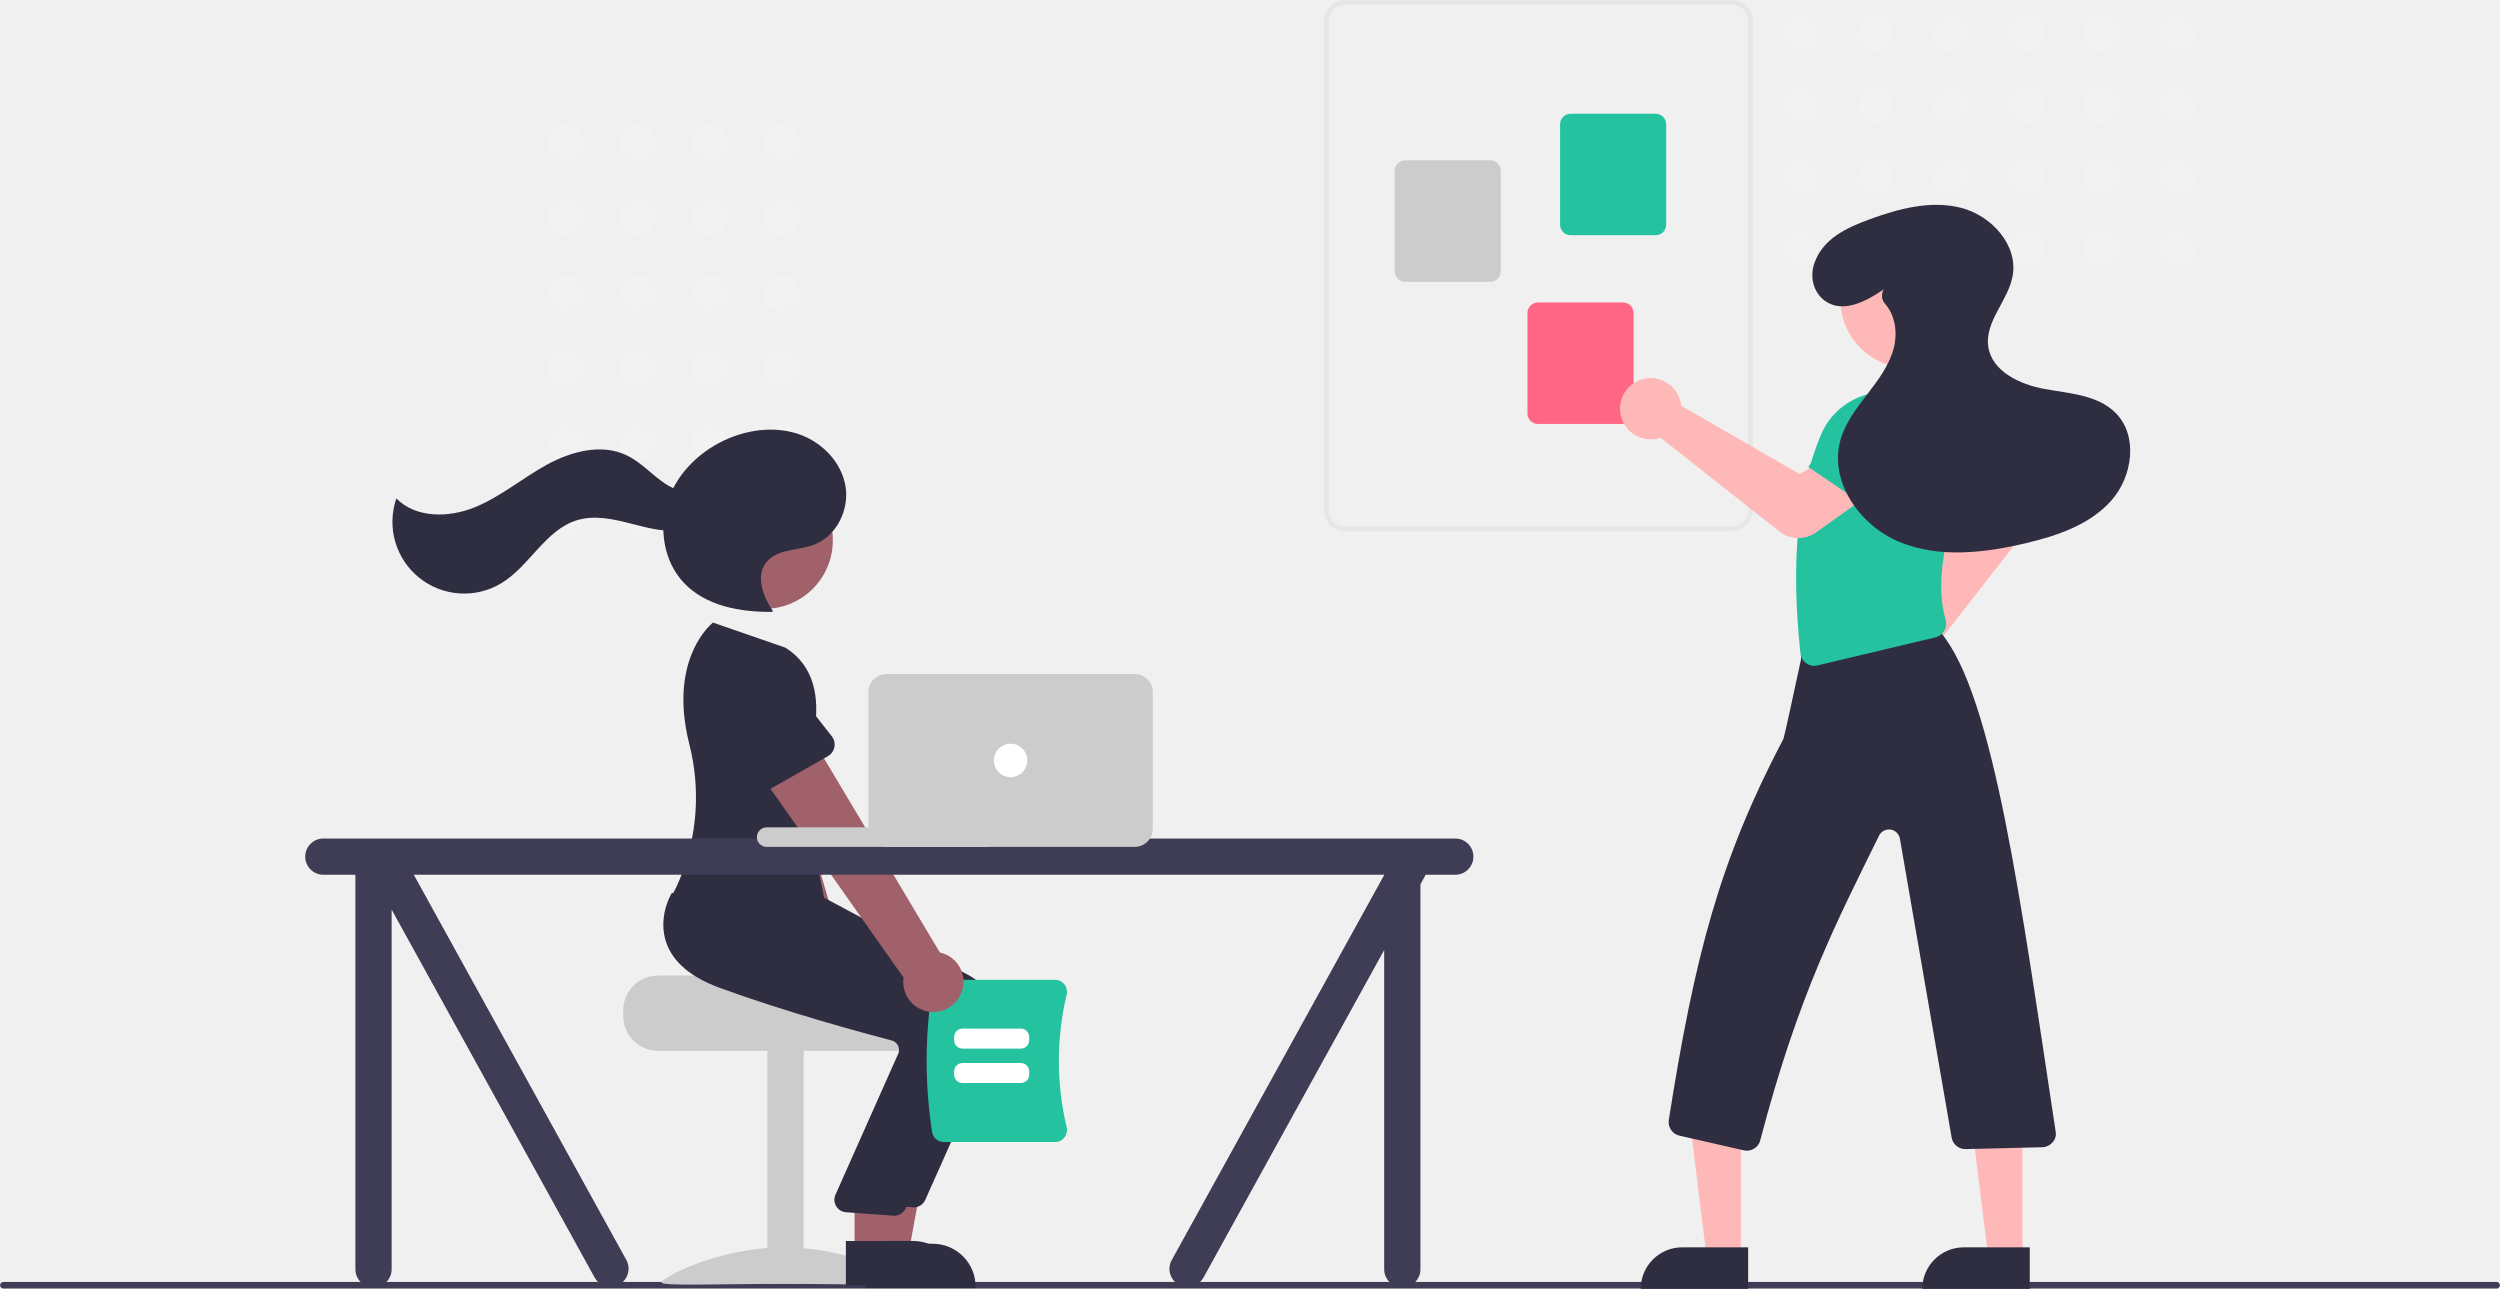
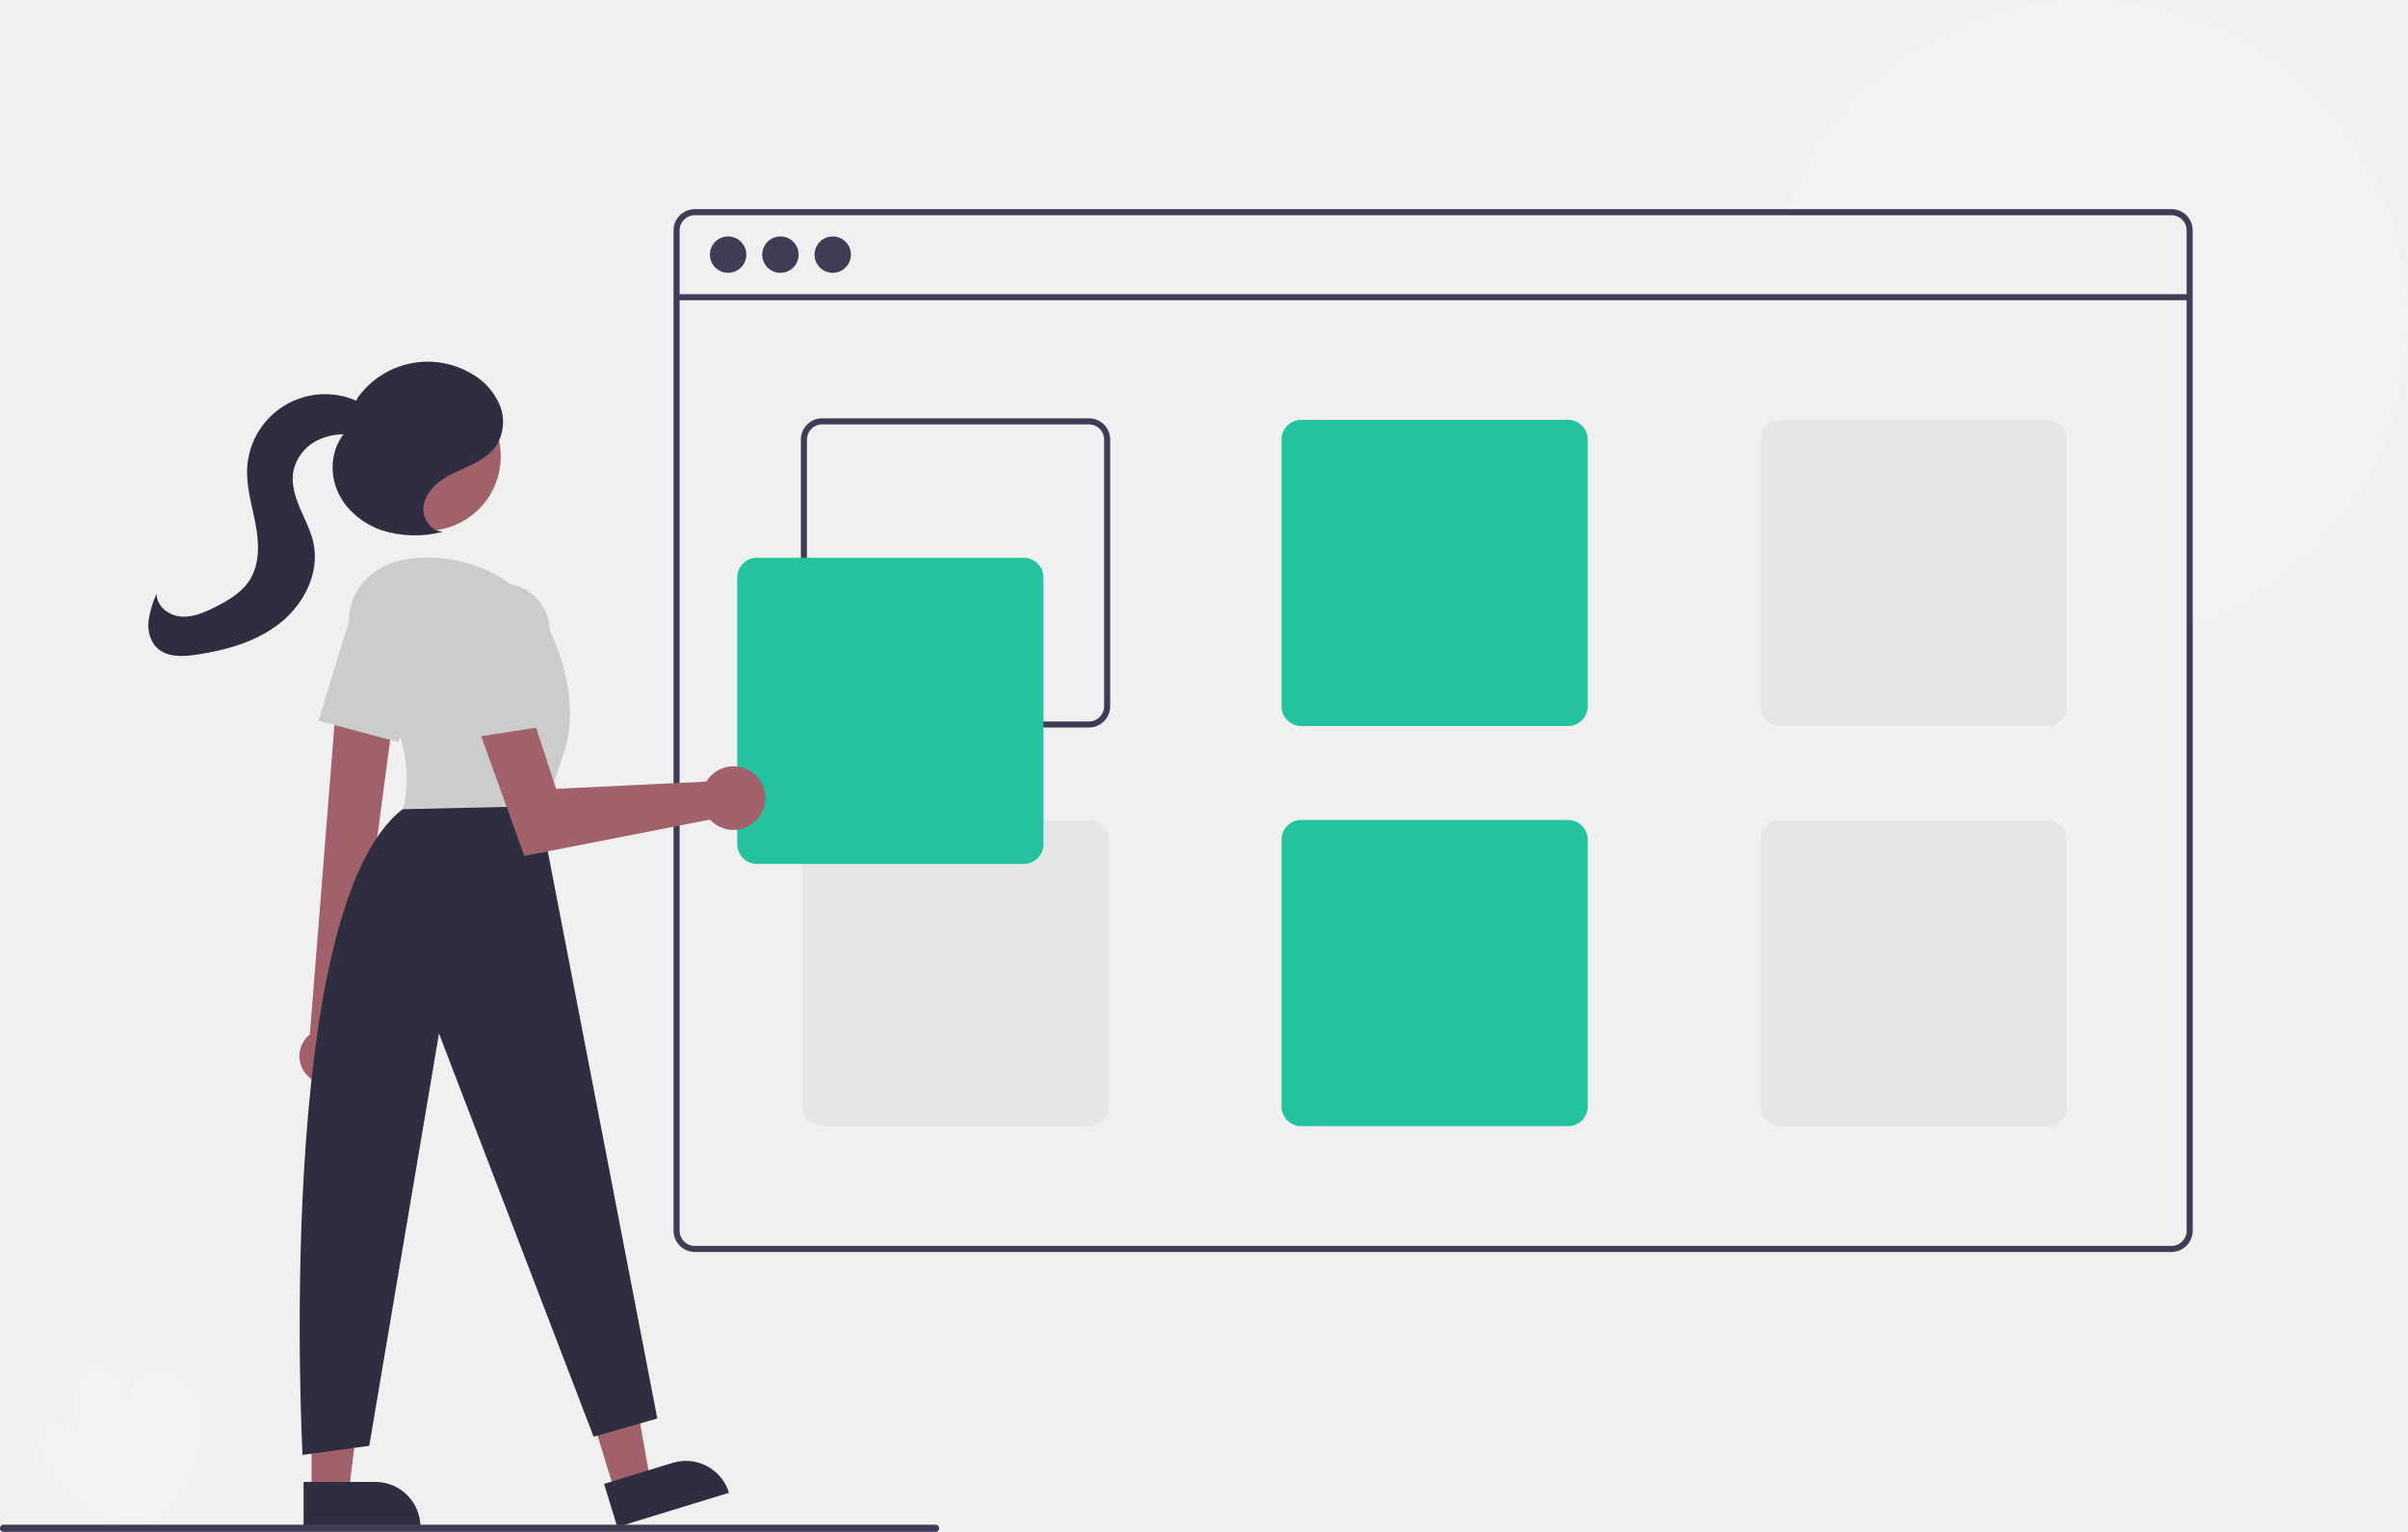
- <svg xmlns="http://www.w3.org/2000/svg" data-name="Layer 1" width="896.675" height="462.272" viewBox="0 0 896.675 462.272">
-   <path d="M1047.147,681.033H152.853a1.191,1.191,0,0,1,0-2.381h894.294a1.191,1.191,0,0,1,0,2.381Z" transform="translate(-151.6623 -218.8641)" fill="#3f3d56" />
-   <circle cx="280.353" cy="50.98" r="6.467" fill="#f2f2f2" />
-   <circle cx="254.58" cy="50.98" r="6.467" fill="#f2f2f2" />
-   <circle cx="228.807" cy="50.98" r="6.467" fill="#f2f2f2" />
-   <circle cx="203.033" cy="50.98" r="6.467" fill="#f2f2f2" />
-   <circle cx="280.353" cy="77.98" r="6.467" fill="#f2f2f2" />
-   <circle cx="254.58" cy="77.98" r="6.467" fill="#f2f2f2" />
-   <circle cx="228.807" cy="77.98" r="6.467" fill="#f2f2f2" />
-   <circle cx="203.033" cy="77.98" r="6.467" fill="#f2f2f2" />
-   <circle cx="280.353" cy="104.98" r="6.467" fill="#f2f2f2" />
-   <circle cx="254.58" cy="104.98" r="6.467" fill="#f2f2f2" />
-   <circle cx="228.807" cy="104.98" r="6.467" fill="#f2f2f2" />
-   <circle cx="203.033" cy="104.98" r="6.467" fill="#f2f2f2" />
-   <circle cx="280.353" cy="131.98" r="6.467" fill="#f2f2f2" />
-   <circle cx="254.58" cy="131.98" r="6.467" fill="#f2f2f2" />
-   <circle cx="228.807" cy="131.98" r="6.467" fill="#f2f2f2" />
-   <circle cx="203.033" cy="131.98" r="6.467" fill="#f2f2f2" />
-   <circle cx="280.353" cy="158.98" r="6.467" fill="#f2f2f2" />
-   <circle cx="254.58" cy="158.98" r="6.467" fill="#f2f2f2" />
-   <circle cx="228.807" cy="158.98" r="6.467" fill="#f2f2f2" />
-   <circle cx="203.033" cy="158.98" r="6.467" fill="#f2f2f2" />
-   <circle cx="280.353" cy="185.98" r="6.467" fill="#f2f2f2" />
-   <circle cx="254.58" cy="185.98" r="6.467" fill="#f2f2f2" />
-   <circle cx="228.807" cy="185.98" r="6.467" fill="#f2f2f2" />
-   <circle cx="203.033" cy="185.98" r="6.467" fill="#f2f2f2" />
-   <path d="M375.19,581.264v2a12.511,12.511,0,0,0,12.5,12.5h90a12.505,12.505,0,0,0,12.5-12.5v-2a12.41,12.41,0,0,0-2.9-8,12.859,12.859,0,0,0-2.11-2s-49.48-1.12-49.48-2.5H387.69A12.517,12.517,0,0,0,375.19,581.264Z" transform="translate(-151.6623 -218.8641)" fill="#ccc" />
-   <rect x="275.252" y="376.403" width="13" height="84" fill="#ccc" />
-   <path d="M476.914,678.811c0,1.405-19.699.543-44,.543s-44,.861-44-.543,19.699-12.543,44-12.543S476.914,677.406,476.914,678.811Z" transform="translate(-151.6623 -218.8641)" fill="#ccc" />
-   <path d="M459.041,579.568a10.743,10.743,0,0,0-3.807-16.027L427.681,469.656l-20.981,10.276,33.681,89.055a10.801,10.801,0,0,0,18.66,10.581Z" transform="translate(-151.6623 -218.8641)" fill="#a0616a" />
-   <path d="M433.923,485.335l-23.483,6.357a4.817,4.817,0,0,1-6.042-4.086l-2.838-24.087a13.377,13.377,0,0,1,25.846-6.915l9.674,22.156a4.817,4.817,0,0,1-3.156,6.576Z" transform="translate(-151.6623 -218.8641)" fill="#25c2a0" />
-   <polygon points="313.516 450.101 325.776 450.1 331.609 418.304 313.514 418.304 313.516 450.101" fill="#a0616a" />
-   <path d="M462.051,664.962l24.144-.001h.001a15.386,15.386,0,0,1,15.386,15.386v.5l-39.531.001Z" transform="translate(-151.6623 -218.8641)" fill="#2f2e41" />
-   <path d="M479.409,651.914q-.214,0-.43-.021l-16.967-1.235a4.5,4.5,0,0,1-3.809-6.029l22.707-51.015a3.498,3.498,0,0,0-.196-2.799,3.451,3.451,0,0,0-2.211-1.76c-10.677-2.791-38.072-10.223-61.786-18.918-10.16-3.726-16.559-9.109-19.019-16.002-3.243-9.087,1.555-17.374,1.76-17.722l.161-.272,22.315,2.028,24.191,2.058,53.013,28.428a20.086,20.086,0,0,1,8.819,25.784l-24.441,54.808A4.497,4.497,0,0,1,479.409,651.914Z" transform="translate(-151.6623 -218.8641)" fill="#2f2e41" />
-   <circle cx="274.15" cy="193.816" r="24.561" fill="#a0616a" />
-   <polygon points="306.516 449.101 318.776 449.1 324.609 417.304 306.514 417.304 306.516 449.101" fill="#a0616a" />
-   <path d="M455.051,663.962l24.144-.001h.001a15.386,15.386,0,0,1,15.386,15.386v.5l-39.531.001Z" transform="translate(-151.6623 -218.8641)" fill="#2f2e41" />
-   <path d="M472.409,654.914q-.214,0-.43-.021l-16.967-1.235a4.5,4.5,0,0,1-3.809-6.029l22.707-51.015a3.498,3.498,0,0,0-.196-2.799,3.451,3.451,0,0,0-2.211-1.76c-10.677-2.791-38.072-10.223-61.786-18.918-10.16-3.726-16.559-9.109-19.019-16.002-3.243-9.087,1.555-17.374,1.76-17.722l.161-.272,22.315,2.028,24.191,2.058,53.013,28.428a20.086,20.086,0,0,1,8.819,25.784l-24.441,54.808A4.497,4.497,0,0,1,472.409,654.914Z" transform="translate(-151.6623 -218.8641)" fill="#2f2e41" />
-   <path d="M433.387,451.168l-26-9s-16.322,12.54-8.481,43.649a77.012,77.012,0,0,1-3.4,48.32,49.778,49.778,0,0,1-2.619,5.531s29,35,56,9l-10.5-50.5S454.887,464.668,433.387,451.168Z" transform="translate(-151.6623 -218.8641)" fill="#2f2e41" />
-   <path d="M428.862,438.076c-3.496-5.232-6.254-12.488-2.406-17.466,3.799-4.914,11.292-4.19,17.111-6.365,8.104-3.029,12.804-12.549,11.338-21.076s-8.31-15.594-16.464-18.486-17.348-1.951-25.333,1.379c-9.829,4.1-18.261,12.03-21.797,22.076s-1.646,22.108,5.689,29.83c7.864,8.278,20.206,10.485,31.623,10.351" transform="translate(-151.6623 -218.8641)" fill="#2f2e41" />
-   <path d="M406.015,393.444c-4.405,3.586-11.125,1.993-15.854-1.154s-8.565-7.628-13.681-10.096c-9.019-4.35-19.924-1.458-28.702,3.36s-16.559,11.475-25.831,15.256-21.104,3.968-28.125-3.172a25.732,25.732,0,0,0,37.71,30.371c10.159-6.188,15.771-19.164,27.166-22.579,6.306-1.89,13.076-.368,19.449,1.281s13.018,3.43,19.449,2.027,12.447-7.183,11.629-13.715Z" transform="translate(-151.6623 -218.8641)" fill="#2f2e41" />
-   <path d="M485.969,624.871a167.506,167.506,0,0,1,0-50.975,4.303,4.303,0,0,1,4.237-3.606h39.873a4.247,4.247,0,0,1,3.355,1.626,4.319,4.319,0,0,1,.807,3.705,102.328,102.328,0,0,0-0,47.525,4.318,4.318,0,0,1-.807,3.705,4.247,4.247,0,0,1-3.355,1.626H490.206A4.303,4.303,0,0,1,485.969,624.871Z" transform="translate(-151.6623 -218.8641)" fill="#25c2a0" />
-   <path d="M517.808,594.966H496.885a3.003,3.003,0,0,1-3-3v-1.172a3.003,3.003,0,0,1,3-3h20.924a3.003,3.003,0,0,1,3,3v1.172A3.003,3.003,0,0,1,517.808,594.966Z" transform="translate(-151.6623 -218.8641)" fill="#fff" />
-   <path d="M517.808,607.311H496.885a3.003,3.003,0,0,1-3-3v-1.172a3.003,3.003,0,0,1,3-3h20.924a3.003,3.003,0,0,1,3,3V604.311A3.003,3.003,0,0,1,517.808,607.311Z" transform="translate(-151.6623 -218.8641)" fill="#fff" />
-   <path d="M496.454,575.068a10.743,10.743,0,0,0-7.69-14.567L438.628,476.477,420.88,491.669l54.862,77.816a10.801,10.801,0,0,0,20.712,5.584Z" transform="translate(-151.6623 -218.8641)" fill="#a0616a" />
-   <path d="M448.589,490.099l-21.15,12.022a4.817,4.817,0,0,1-6.871-2.446l-8.766-22.614a13.377,13.377,0,0,1,23.298-13.153l14.903,19.036a4.817,4.817,0,0,1-1.413,7.156Z" transform="translate(-151.6623 -218.8641)" fill="#2f2e41" />
-   <path d="M673.63,519.614h-406a6.5,6.5,0,1,0,0,13h11.5v141.5a6.5,6.5,0,0,0,13,0V545.104l72.871,132.078a6.5,6.5,0,0,0,11.258-6.5L300.083,532.614H648.13v.084l-76.129,137.984a6.5,6.5,0,1,0,11.258,6.5L648.13,559.604V674.114a6.5,6.5,0,0,0,13,0V536.041l1.891-3.427h10.609a6.5,6.5,0,0,0,0-13Z" transform="translate(-151.6623 -218.8641)" fill="#3f3d56" />
-   <rect x="271.467" y="296.75" width="86" height="7" rx="3.5" fill="#ccc" />
-   <path d="M558.63,522.614h-89a6.507,6.507,0,0,1-6.5-6.5v-49a6.507,6.507,0,0,1,6.5-6.5h89a6.507,6.507,0,0,1,6.5,6.5v49A6.507,6.507,0,0,1,558.63,522.614Z" transform="translate(-151.6623 -218.8641)" fill="#ccc" />
-   <circle cx="362.467" cy="272.75" r="6" fill="#fff" />
-   <path d="M626.55,401.886v-175.5a7.53,7.53,0,0,1,7.521-7.521H772.8a7.53,7.53,0,0,1,7.521,7.521v175.5a7.53,7.53,0,0,1-7.521,7.521H634.072A7.53,7.53,0,0,1,626.55,401.886Zm7.521-181.35a5.857,5.857,0,0,0-5.85,5.85v175.5a5.857,5.857,0,0,0,5.85,5.85H772.8a5.857,5.857,0,0,0,5.85-5.85v-175.5a5.857,5.857,0,0,0-5.85-5.85Z" transform="translate(-151.6623 -218.8641)" fill="#e6e6e6" />
-   <path d="M711.215,299.462V263.426a3.765,3.765,0,0,1,3.761-3.761h30.537a3.765,3.765,0,0,1,3.761,3.761v36.036a3.765,3.765,0,0,1-3.761,3.761h-30.537A3.765,3.765,0,0,1,711.215,299.462Z" transform="translate(-151.6623 -218.8641)" fill="#25c2a0" />
-   <path d="M651.88,316.176V280.14a3.765,3.765,0,0,1,3.761-3.761h30.537a3.765,3.765,0,0,1,3.761,3.761v36.036a3.765,3.765,0,0,1-3.761,3.761h-30.537A3.765,3.765,0,0,1,651.88,316.176Z" transform="translate(-151.6623 -218.8641)" fill="#ccc" />
-   <path d="M699.515,367.155V331.119a3.765,3.765,0,0,1,3.761-3.761h30.537a3.765,3.765,0,0,1,3.761,3.761v36.036a3.765,3.765,0,0,1-3.761,3.761h-30.537A3.765,3.765,0,0,1,699.515,367.155Z" transform="translate(-151.6623 -218.8641)" fill="#ff6584" />
-   <circle cx="780.741" cy="11.82" r="6.467" fill="#f2f2f2" />
-   <circle cx="780.741" cy="37.594" r="6.467" fill="#f2f2f2" />
-   <circle cx="780.741" cy="63.367" r="6.467" fill="#f2f2f2" />
-   <circle cx="780.741" cy="89.14" r="6.467" fill="#f2f2f2" />
-   <circle cx="753.741" cy="11.82" r="6.467" fill="#f2f2f2" />
-   <circle cx="753.741" cy="37.594" r="6.467" fill="#f2f2f2" />
-   <circle cx="753.741" cy="63.367" r="6.467" fill="#f2f2f2" />
-   <circle cx="753.741" cy="89.14" r="6.467" fill="#f2f2f2" />
-   <circle cx="726.741" cy="11.82" r="6.467" fill="#f2f2f2" />
-   <circle cx="726.741" cy="37.594" r="6.467" fill="#f2f2f2" />
-   <circle cx="726.741" cy="63.367" r="6.467" fill="#f2f2f2" />
-   <circle cx="726.741" cy="89.14" r="6.467" fill="#f2f2f2" />
-   <circle cx="699.741" cy="11.82" r="6.467" fill="#f2f2f2" />
-   <circle cx="699.741" cy="37.594" r="6.467" fill="#f2f2f2" />
-   <circle cx="699.741" cy="63.367" r="6.467" fill="#f2f2f2" />
-   <circle cx="699.741" cy="89.14" r="6.467" fill="#f2f2f2" />
-   <circle cx="672.741" cy="11.82" r="6.467" fill="#f2f2f2" />
-   <circle cx="672.741" cy="37.594" r="6.467" fill="#f2f2f2" />
-   <circle cx="672.741" cy="63.367" r="6.467" fill="#f2f2f2" />
-   <circle cx="672.741" cy="89.14" r="6.467" fill="#f2f2f2" />
-   <circle cx="645.741" cy="11.82" r="6.467" fill="#f2f2f2" />
-   <circle cx="645.741" cy="37.594" r="6.467" fill="#f2f2f2" />
-   <circle cx="645.741" cy="63.367" r="6.467" fill="#f2f2f2" />
-   <circle cx="645.741" cy="89.14" r="6.467" fill="#f2f2f2" />
-   <path d="M823.457,460.117a11.003,11.003,0,0,1,7.768-14.464,10.59,10.59,0,0,1,1.451-.236l24.303-42.599-6.137-10.542,15.275-11.785,11.687,16.232a11.149,11.149,0,0,1-.26,13.309L844.179,452.745a10.507,10.507,0,0,1,.311,1.035A11.003,11.003,0,0,1,835.13,467.269a10.706,10.706,0,0,1-1.347.084A11.036,11.036,0,0,1,823.457,460.117Z" transform="translate(-151.6623 -218.8641)" fill="#ffb8b8" />
-   <polygon points="624.38 450.888 612.12 450.887 606.288 403.599 624.382 403.6 624.38 450.888" fill="#ffb8b8" />
-   <path d="M603.363,447.384H627.007a0,0,0,0,1,0,0v14.887a0,0,0,0,1,0,0H588.476a0,0,0,0,1,0,0v0A14.887,14.887,0,0,1,603.363,447.384Z" fill="#2f2e41" />
-   <polygon points="725.38 450.888 713.12 450.887 707.288 403.599 725.382 403.6 725.38 450.888" fill="#ffb8b8" />
-   <path d="M704.363,447.384H728.007a0,0,0,0,1,0,0v14.887a0,0,0,0,1,0,0H689.476a0,0,0,0,1,0,0v0A14.887,14.887,0,0,1,704.363,447.384Z" fill="#2f2e41" />
-   <path d="M869.518,382.793l-27.525,10.459-6.72-18.667a11.168,11.168,0,0,1,5.002-13.5h0a11.168,11.168,0,0,1,14.262,2.784Z" transform="translate(-151.6623 -218.8641)" fill="#25c2a0" />
-   <path d="M777.101,631.452l-23.084-5.265a4.986,4.986,0,0,1-3.812-5.619c9.263-58.709,18.174-93.091,41.14-136.752.321-.814,3.907-17.338,6.247-28.285a4.972,4.972,0,0,1,4.214-5.024l43.044-6.625a5.57,5.57,0,0,1,2.021-.304l.43.082-.005.423c-.005.438-.441.504-.604.53l-.572.088a6.685,6.685,0,0,1,1.775,1.207c18.86,22.684,28.667,97.04,41.123,179.185a4.484,4.484,0,0,1-1.304,3.647,4.933,4.933,0,0,1-3.538,1.601l-27.501.67a4.982,4.982,0,0,1-5.035-4.218L833.115,519.743a3.974,3.974,0,0,0-7.495-1.156c-14.944,30.435-28.881,56.755-42.606,109.266a4.953,4.953,0,0,1-4.792,3.726A5.03,5.03,0,0,1,777.101,631.452Z" transform="translate(-151.6623 -218.8641)" fill="#2f2e41" />
-   <path d="M799.508,456.753a4.999,4.999,0,0,1-2.083-3.549c-3.525-32.91-1.07-58.664,7.506-78.735a24.992,24.992,0,0,1,16.567-14.18l22.25-1.123.115.056a26.005,26.005,0,0,1,14.219,27.588c-7.156,18.863-13.148,38.503-8.579,54.346a5.122,5.122,0,0,1-.484,3.983,4.884,4.884,0,0,1-3.116,2.309l-42.378,10.081a4.964,4.964,0,0,1-4.017-.777Z" transform="translate(-151.6623 -218.8641)" fill="#25c2a0" />
-   <path d="M789.93,409.526l-42.674-33.666a10.516,10.516,0,0,1-1.036.306A11.027,11.027,0,0,1,737.402,374.474a10.913,10.913,0,0,1-4.626-7.733,11.023,11.023,0,0,1,7.209-11.638,11.004,11.004,0,0,1,14.426,7.837,10.573,10.573,0,0,1,.229,1.452l42.481,24.507,10.572-6.086,11.711,15.332-16.414,11.699a10.942,10.942,0,0,1-13.06-.318Z" transform="translate(-151.6623 -218.8641)" fill="#ffb8b8" />
-   <path d="M824.611,402.92l-24.349-16.557,11.443-16.207a11.168,11.168,0,0,1,13.929-3.64l0,0a11.168,11.168,0,0,1,5.894,13.283Z" transform="translate(-151.6623 -218.8641)" fill="#25c2a0" />
-   <circle cx="684.659" cy="107.431" r="24.561" fill="#ffb8b8" />
-   <path d="M827.316,322.637c-6.313,4.321-14.601,8.762-21.049,4.161-4.234-3.021-5.567-8.615-3.851-13.525,3.087-8.829,11.569-12.715,19.681-15.695,10.544-3.873,22.026-6.954,32.911-4.181s20.506,13.313,18.541,24.373c-1.58,8.894-9.97,16.295-8.779,25.25,1.199,9.012,11.334,13.756,20.281,15.367s18.96,2.128,25.391,8.555c8.203,8.199,6.155,22.853-1.564,31.51s-19.367,12.58-30.654,15.248c-14.955,3.534-31.129,5.392-45.332-.474s-25.256-21.654-21.141-36.46c1.738-6.254,5.832-11.539,9.789-16.685s7.963-10.526,9.472-16.839c1.258-5.261.327-11.369-3.162-15.315a4.437,4.437,0,0,1-.594-5.186Z" transform="translate(-151.6623 -218.8641)" fill="#2f2e41" />
+ <svg xmlns="http://www.w3.org/2000/svg" data-name="Layer 1" width="794.122" height="505.345" viewBox="0 0 794.122 505.345">
+   <path d="M247.458,701.198c-12.251-1.008-23.067-9.871-29.218-20.514-2.063-3.569-3.476-8.251-1.14-11.647a6.409,6.409,0,0,1,11.315,1.471,62.045,62.045,0,0,1-.965-12.641c.094-3.586.772-7.641,3.754-9.635,3.459-2.313,8.445-.477,10.962,2.838s3.199,7.627,3.803,11.744a10.83,10.83,0,0,1,12.039-13.657c5.067.765,9.036,5.152,10.585,10.036s1.065,10.181.068,15.207c-1.169,5.894-3.066,11.741-6.481,16.684s-8.488,8.929-14.374,10.138Z" transform="translate(-202.9391 -197.3274)" fill="#f2f2f2" />
+   <path d="M997.061,303.327a106.034,106.034,0,0,1-71,100.08c-.66.23-1.33.46-2,.67v-107.71h-138.77c.04-.67.09-1.34.15-2H924.061v-21.04a5.002,5.002,0,0,0-5-5H790.981c.23-.67.47-1.34.73-2a106.01,106.01,0,0,1,205.35,37Z" transform="translate(-202.9391 -197.3274)" fill="#f2f2f2" />
+   <path d="M919.061,266.327h-487a7.008,7.008,0,0,0-7,7v330a7.008,7.008,0,0,0,7,7h487a7.008,7.008,0,0,0,7-7v-330A7.008,7.008,0,0,0,919.061,266.327Zm5,337a5.002,5.002,0,0,1-5,5h-487a5.002,5.002,0,0,1-5-5v-330a5.002,5.002,0,0,1,5-5h487a5.002,5.002,0,0,1,5,5Z" transform="translate(-202.9391 -197.3274)" fill="#3f3d56" />
+   <rect x="223.122" y="97.04" width="499" height="2" fill="#3f3d56" />
+   <circle cx="240.122" cy="84" r="6" fill="#3f3d56" />
+   <circle cx="257.372" cy="84" r="6" fill="#3f3d56" />
+   <circle cx="274.622" cy="84" r="6" fill="#3f3d56" />
+   <path d="M562.061,335.327h-88a7.008,7.008,0,0,0-7,7v88a7.008,7.008,0,0,0,7,7h88a7.008,7.008,0,0,0,7-7v-88A7.008,7.008,0,0,0,562.061,335.327Zm5,95a5.002,5.002,0,0,1-5,5h-88a5.002,5.002,0,0,1-5-5v-88a5.002,5.002,0,0,1,5-5h88a5.002,5.002,0,0,1,5,5Z" transform="translate(-202.9391 -197.3274)" fill="#3f3d56" />
+   <path d="M720.061,335.827h-88a6.513,6.513,0,0,0-6.5,6.5v88a6.513,6.513,0,0,0,6.5,6.5h88a6.513,6.513,0,0,0,6.5-6.5v-88A6.513,6.513,0,0,0,720.061,335.827Z" transform="translate(-202.9391 -197.3274)" fill="#25c2a0" />
+   <path d="M878.061,335.827h-88a6.513,6.513,0,0,0-6.5,6.5v88a6.513,6.513,0,0,0,6.5,6.5h88a6.513,6.513,0,0,0,6.5-6.5v-88A6.513,6.513,0,0,0,878.061,335.827Z" transform="translate(-202.9391 -197.3274)" fill="#e6e6e6" />
+   <path d="M562.061,467.827h-88a6.513,6.513,0,0,0-6.5,6.5v88a6.513,6.513,0,0,0,6.5,6.5h88a6.513,6.513,0,0,0,6.5-6.5v-88A6.513,6.513,0,0,0,562.061,467.827Z" transform="translate(-202.9391 -197.3274)" fill="#e6e6e6" />
+   <path d="M720.061,467.827h-88a6.513,6.513,0,0,0-6.5,6.5v88a6.513,6.513,0,0,0,6.5,6.5h88a6.513,6.513,0,0,0,6.5-6.5v-88A6.513,6.513,0,0,0,720.061,467.827Z" transform="translate(-202.9391 -197.3274)" fill="#25c2a0" />
+   <path d="M878.061,467.827h-88a6.513,6.513,0,0,0-6.5,6.5v88a6.513,6.513,0,0,0,6.5,6.5h88a6.513,6.513,0,0,0,6.5-6.5v-88A6.513,6.513,0,0,0,878.061,467.827Z" transform="translate(-202.9391 -197.3274)" fill="#e6e6e6" />
+   <path d="M540.561,482.327h-88a6.507,6.507,0,0,1-6.5-6.5v-88a6.507,6.507,0,0,1,6.5-6.5h88a6.507,6.507,0,0,1,6.5,6.5v88A6.507,6.507,0,0,1,540.561,482.327Z" transform="translate(-202.9391 -197.3274)" fill="#25c2a0" />
+   <polygon points="202.746 492.088 214.466 488.491 206.17 441.573 188.872 446.881 202.746 492.088" fill="#a0616a" />
+   <path d="M403.482,680.858h38.531a0,0,0,0,1,0,0v14.887a0,0,0,0,1,0,0H418.369A14.887,14.887,0,0,1,403.482,680.858v0A0,0,0,0,1,403.482,680.858Z" transform="translate(825.8911 1024.957) rotate(162.9391)" fill="#2f2e41" />
+   <polygon points="102.748 492.358 115.008 492.357 120.84 445.069 102.746 445.07 102.748 492.358" fill="#a0616a" />
+   <path d="M303.06,686.182h38.531a0,0,0,0,1,0,0v14.887a0,0,0,0,1,0,0H317.947A14.887,14.887,0,0,1,303.06,686.182v0a0,0,0,0,1,0,0Z" transform="translate(441.7434 1189.908) rotate(179.9974)" fill="#2f2e41" />
+   <path d="M304.807,552.608a9.162,9.162,0,0,1,.318-14.046l9.505-119.695,19.331,4.83L318.484,540.456a9.212,9.212,0,0,1-13.677,12.152Z" transform="translate(-202.9391 -197.3274)" fill="#a0616a" />
+   <circle cx="140.579" cy="150.555" r="24.561" fill="#a0616a" />
+   <path d="M322.162,415.186c-5.542-7.608-5.713-18.087.257-25.364,3.896-4.749,10.412-8.55,21.292-8.55,29,0,40,23,40,23s12,22,5,42-7,22-7,22l-46-4S343.471,444.441,322.162,415.186Z" transform="translate(-202.9391 -197.3274)" fill="#ccc" />
+   <path d="M307.977,435.095l9.91-32.421a15.502,15.502,0,0,1,21.93-9.245h0a15.53,15.53,0,0,1,7.088,20.01L334.306,442.13Z" transform="translate(-202.9391 -197.3274)" fill="#ccc" />
+   <path d="M380.711,463.272l39,202-21,6-51-133-23,136-22,3s-9.65-179.945,33-213Z" transform="translate(-202.9391 -197.3274)" fill="#2f2e41" />
+   <path d="M436.842,453.805a10.527,10.527,0,0,0-.963,1.349l-49.535,2.402-9.538-29.12-16.562,7.871,15.588,43.371,61.262-11.981a10.496,10.496,0,1,0-.252-13.893Z" transform="translate(-202.9391 -197.3274)" fill="#a0616a" />
+   <path d="M353.314,407.177a15.501,15.501,0,0,1,16.362-17.282h0a15.53,15.53,0,0,1,14.535,15.472v31.335l-26.936,4.145Z" transform="translate(-202.9391 -197.3274)" fill="#ccc" />
+   <path d="M348.92,372.666c-3.686-.016-6.53-3.897-6.365-7.58s2.639-6.923,5.619-9.093,6.475-3.492,9.798-5.087,6.617-3.586,8.669-6.648a14.716,14.716,0,0,0,1.023-13.504,21.669,21.669,0,0,0-9.333-10.224,28.378,28.378,0,0,0-37.607,8.25l-4.208,11.458c-4.288,5.156-4.968,12.813-2.332,18.98s8.248,10.806,14.581,13.011a35.794,35.794,0,0,0,19.841.595" transform="translate(-202.9391 -197.3274)" fill="#2f2e41" />
+   <path d="M326.473,334.506c-1.809-2.899-4.944-4.743-8.186-5.825a25.724,25.724,0,0,0-33.832,23.003c-.344,6.314,1.634,12.489,2.795,18.705s1.393,13.082-2.034,18.396c-2.611,4.048-6.964,6.596-11.261,8.773-3.581,1.814-7.455,3.516-11.453,3.154s-8.016-3.528-7.91-7.541a32.054,32.054,0,0,0-2.682,9.08c-.281,3.156.497,6.561,2.776,8.762,3.313,3.199,8.563,2.965,13.116,2.274,9.857-1.494,19.838-4.295,27.626-10.52s12.955-16.475,10.904-26.231c-.857-4.075-2.87-7.796-4.497-11.63s-2.897-8.027-2.15-12.124a14.735,14.735,0,0,1,7.493-9.982,19.601,19.601,0,0,1,12.523-1.899c2.799.459,6.294,1.173,7.954-1.127a4.508,4.508,0,0,0-.094-4.809,13.248,13.248,0,0,0-3.593-3.56" transform="translate(-202.9391 -197.3274)" fill="#2f2e41" />
+   <path d="M511.424,702.673h-307.294a1.191,1.191,0,1,1,0-2.381h307.294a1.191,1.191,0,1,1,0,2.381Z" transform="translate(-202.9391 -197.3274)" fill="#3f3d56" />
</svg>
